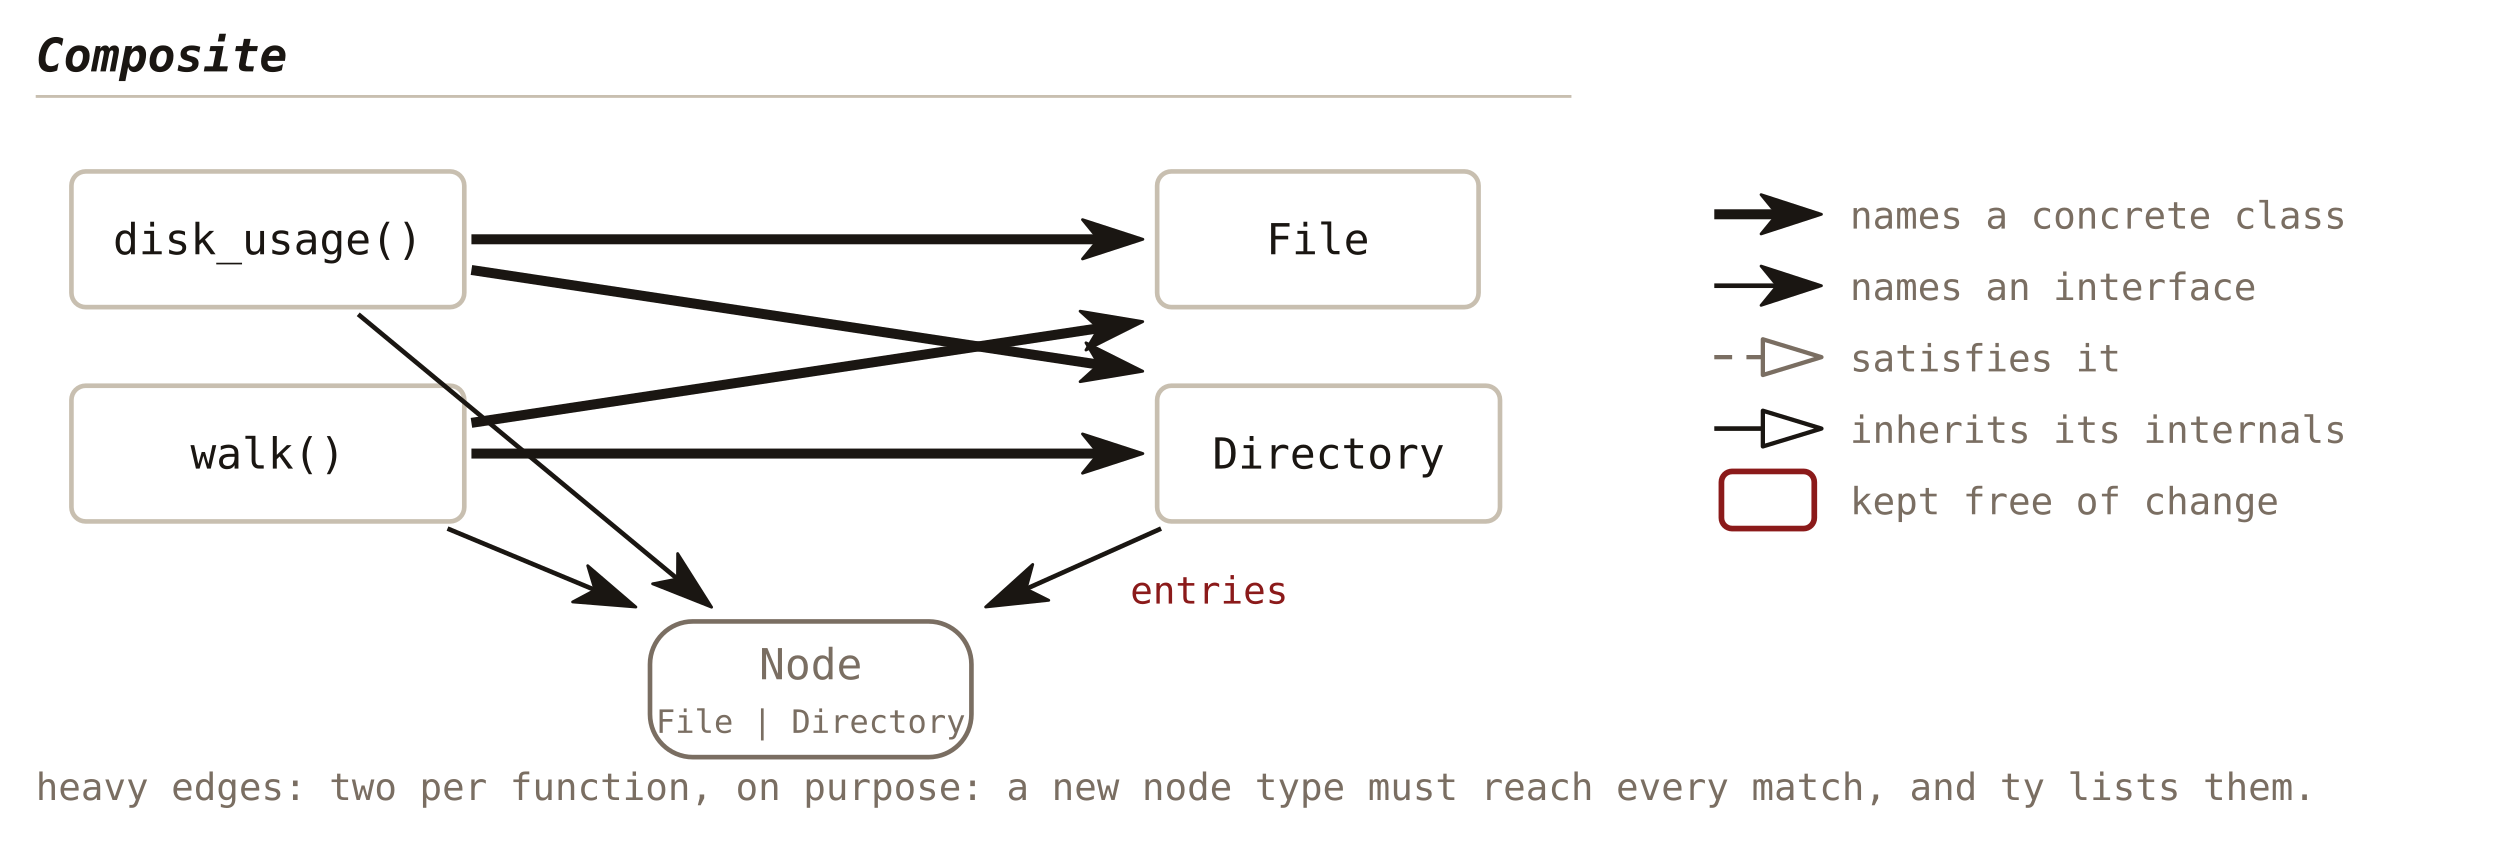
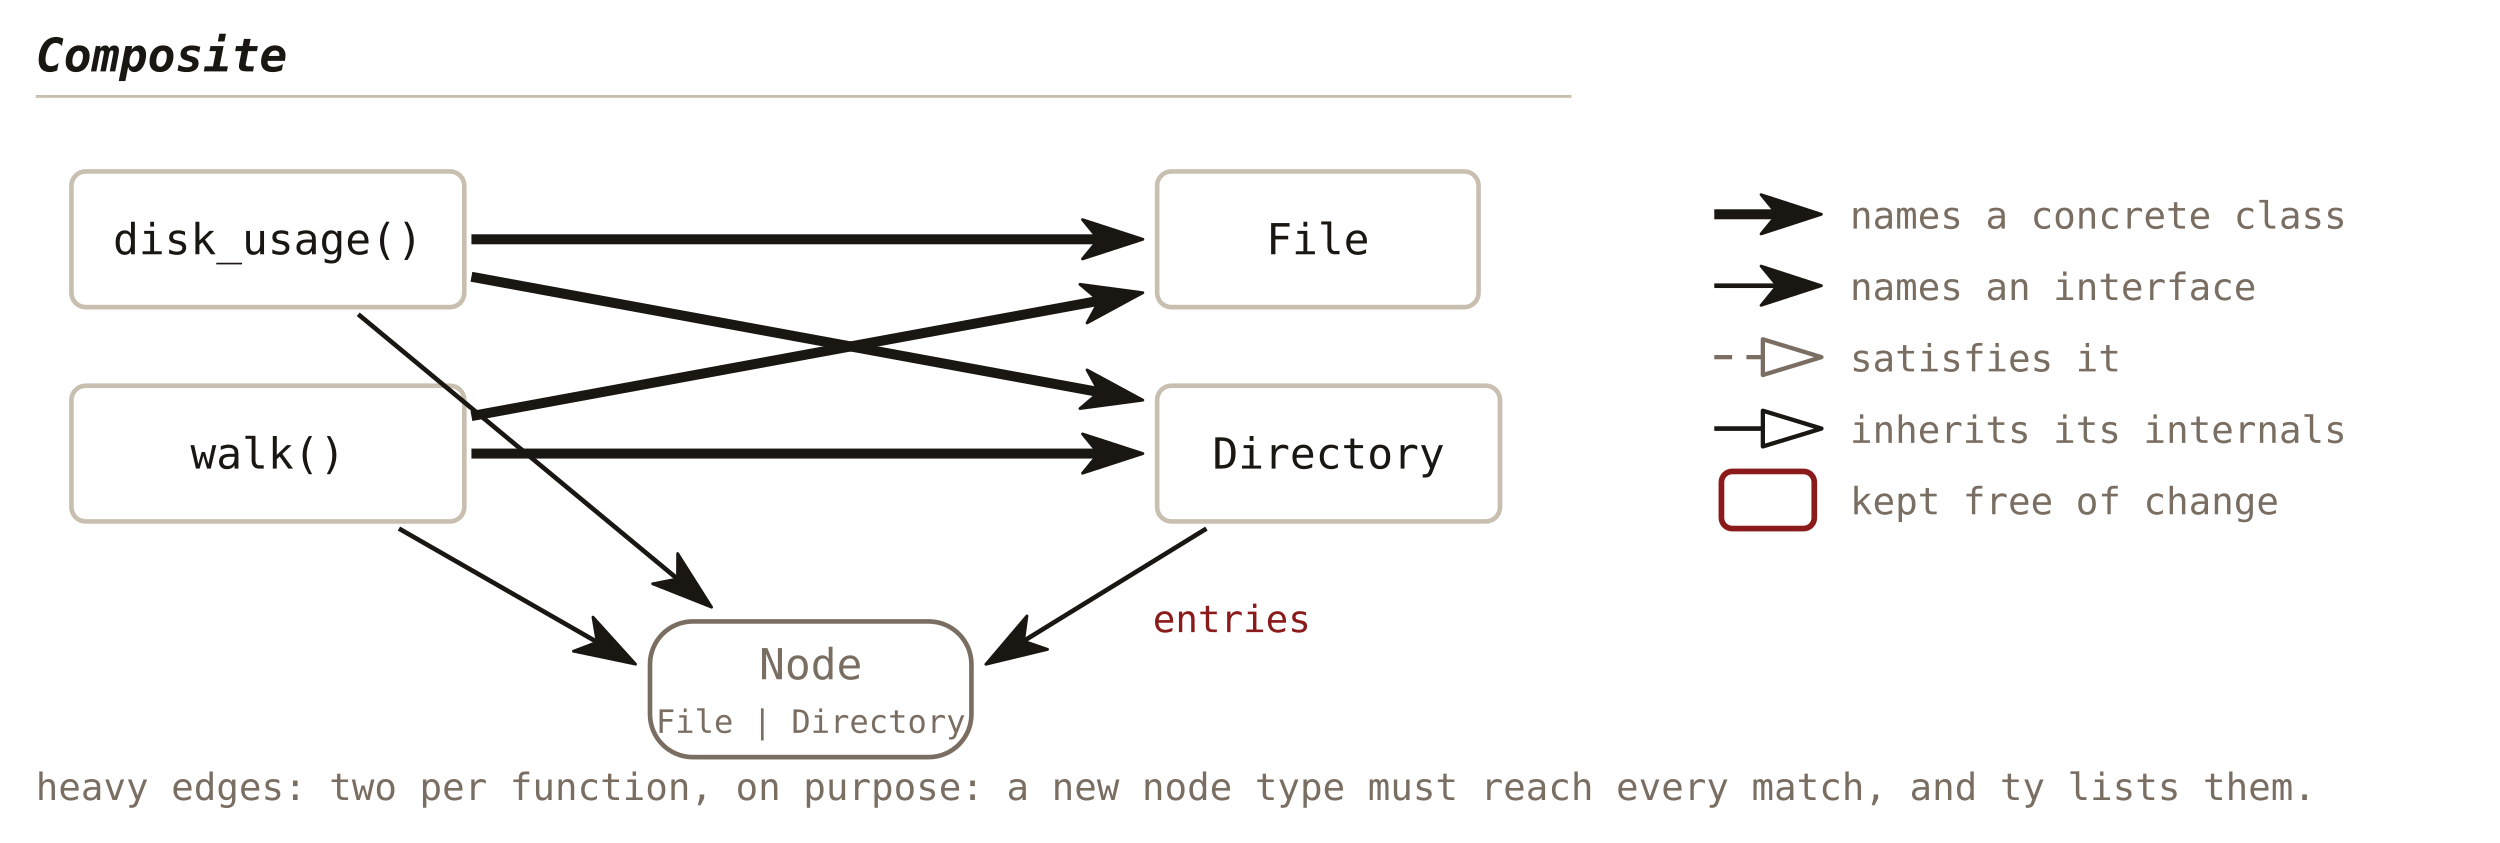
<svg xmlns="http://www.w3.org/2000/svg" viewBox="0 0 700 236" font-family="'JetBrains Mono', Consolas, monospace">
  <defs>
    <marker id="c34-solid" viewBox="0 0 18 12" refX="5" refY="6" markerWidth="18" markerHeight="12" orient="auto" markerUnits="userSpaceOnUse">
      <path d="M0.5,0.5 L17.4,6 L0.5,11.5 L5,6 Z" fill="#1a1612" stroke="#1a1612" stroke-width="0.8" stroke-linejoin="round" />
    </marker>
    <marker id="c34-hollow" viewBox="0 0 18 12" refX="1" refY="6" markerWidth="18" markerHeight="12" orient="auto" markerUnits="userSpaceOnUse">
      <path d="M1,1 L17.4,6 L1,11 Z" fill="none" stroke="#1a1612" stroke-width="1.2" stroke-linejoin="round" />
    </marker>
    <marker id="c34-hollow-muted" viewBox="0 0 18 12" refX="1" refY="6" markerWidth="18" markerHeight="12" orient="auto" markerUnits="userSpaceOnUse">
      <path d="M1,1 L17.4,6 L1,11 Z" fill="none" stroke="#7a6e62" stroke-width="1.2" stroke-linejoin="round" />
    </marker>
  </defs>
  <text x="10" y="20" font-size="13" font-weight="bold" font-style="italic" fill="#1a1612" text-anchor="start">Composite</text>
  <line x1="10" y1="27" x2="440" y2="27" stroke="#c8bfb0" stroke-width="0.8" />
  <rect x="20" y="48" width="110" height="38" fill="none" stroke="#c8bfb0" stroke-width="1.3" rx="4" />
  <text x="75.0" y="71.2" font-size="12" fill="#1a1612" text-anchor="middle">disk_usage()</text>
  <rect x="20" y="108" width="110" height="38" fill="none" stroke="#c8bfb0" stroke-width="1.3" rx="4" />
  <text x="75.0" y="131.2" font-size="12" fill="#1a1612" text-anchor="middle">walk()</text>
  <rect x="324" y="48" width="90" height="38" fill="none" stroke="#c8bfb0" stroke-width="1.3" rx="4" />
  <text x="369.0" y="71.2" font-size="12" fill="#1a1612" text-anchor="middle">File</text>
  <rect x="324" y="108" width="96" height="38" fill="none" stroke="#c8bfb0" stroke-width="1.3" rx="4" />
  <text x="372.0" y="131.2" font-size="12" fill="#1a1612" text-anchor="middle">Directory</text>
  <rect x="182" y="174" width="90" height="38" fill="none" stroke="#7a6e62" stroke-width="1.3" rx="12" />
  <text x="227.0" y="190.2" font-size="12" fill="#7a6e62" text-anchor="middle">Node</text>
  <text x="227.0" y="205.2" font-size="9" fill="#7a6e62" text-anchor="middle">File | Directory</text>
  <line x1="132.0" y1="67.0" x2="307.6" y2="67.0" stroke="#1a1612" stroke-width="2.8" marker-end="url(#c34-solid)" />
-   <line x1="132.0" y1="75.6" x2="307.7" y2="102.1" stroke="#1a1612" stroke-width="2.8" marker-end="url(#c34-solid)" />
-   <line x1="132.0" y1="118.4" x2="307.7" y2="91.9" stroke="#1a1612" stroke-width="2.8" marker-end="url(#c34-solid)" />
+   <line x1="132.0" y1="77.5" x2="307.8" y2="109.8" stroke="#1a1612" stroke-width="2.8" marker-end="url(#c34-solid)" />
+   <line x1="132.0" y1="116.5" x2="307.8" y2="84.2" stroke="#1a1612" stroke-width="2.8" marker-end="url(#c34-solid)" />
  <line x1="132.0" y1="127.0" x2="307.6" y2="127.0" stroke="#1a1612" stroke-width="2.8" marker-end="url(#c34-solid)" />
  <line x1="100.3" y1="88.0" x2="189.7" y2="162.1" stroke="#1a1612" stroke-width="1.3" marker-end="url(#c34-solid)" />
-   <line x1="125.3" y1="148.0" x2="166.6" y2="165.2" stroke="#1a1612" stroke-width="1.3" marker-end="url(#c34-solid)" />
-   <line x1="325.1" y1="148.0" x2="287.3" y2="164.9" stroke="#1a1612" stroke-width="1.3" marker-end="url(#c34-solid)" />
-   <text x="338.6" y="169.0" font-size="10.5" fill="#8b1a1a" text-anchor="middle">entries</text>
+   <line x1="111.7" y1="148.0" x2="167.2" y2="179.8" stroke="#1a1612" stroke-width="1.3" marker-end="url(#c34-solid)" />
+   <line x1="337.8" y1="148.0" x2="286.6" y2="179.5" stroke="#1a1612" stroke-width="1.3" marker-end="url(#c34-solid)" />
+   <text x="344.9" y="177.0" font-size="10.5" fill="#8b1a1a" text-anchor="middle">entries</text>
  <text x="10" y="224" font-size="10.5" fill="#7a6e62" text-anchor="start">heavy edges: two per function, on purpose: a new node type must reach every match, and ty lists them.</text>
  <line x1="480" y1="60" x2="497.6" y2="60" stroke="#1a1612" stroke-width="2.8" marker-end="url(#c34-solid)" />
  <text x="518" y="64" font-size="10.5" fill="#7a6e62" text-anchor="start">names a concrete class</text>
  <line x1="480" y1="80" x2="497.6" y2="80" stroke="#1a1612" stroke-width="1.3" marker-end="url(#c34-solid)" />
  <text x="518" y="84" font-size="10.5" fill="#7a6e62" text-anchor="start">names an interface</text>
  <line x1="480" y1="100" x2="493.6" y2="100" stroke="#7a6e62" stroke-width="1.2" stroke-dasharray="5,4" marker-end="url(#c34-hollow-muted)" />
  <text x="518" y="104" font-size="10.5" fill="#7a6e62" text-anchor="start">satisfies it</text>
  <line x1="480" y1="120" x2="493.6" y2="120" stroke="#1a1612" stroke-width="1.3" marker-end="url(#c34-hollow)" />
  <text x="518" y="124" font-size="10.5" fill="#7a6e62" text-anchor="start">inherits its internals</text>
  <rect x="482" y="132" width="26" height="16" fill="none" stroke="#8b1a1a" stroke-width="1.6" rx="3" />
  <text x="518" y="144" font-size="10.5" fill="#7a6e62" text-anchor="start">kept free of change</text>
</svg>
